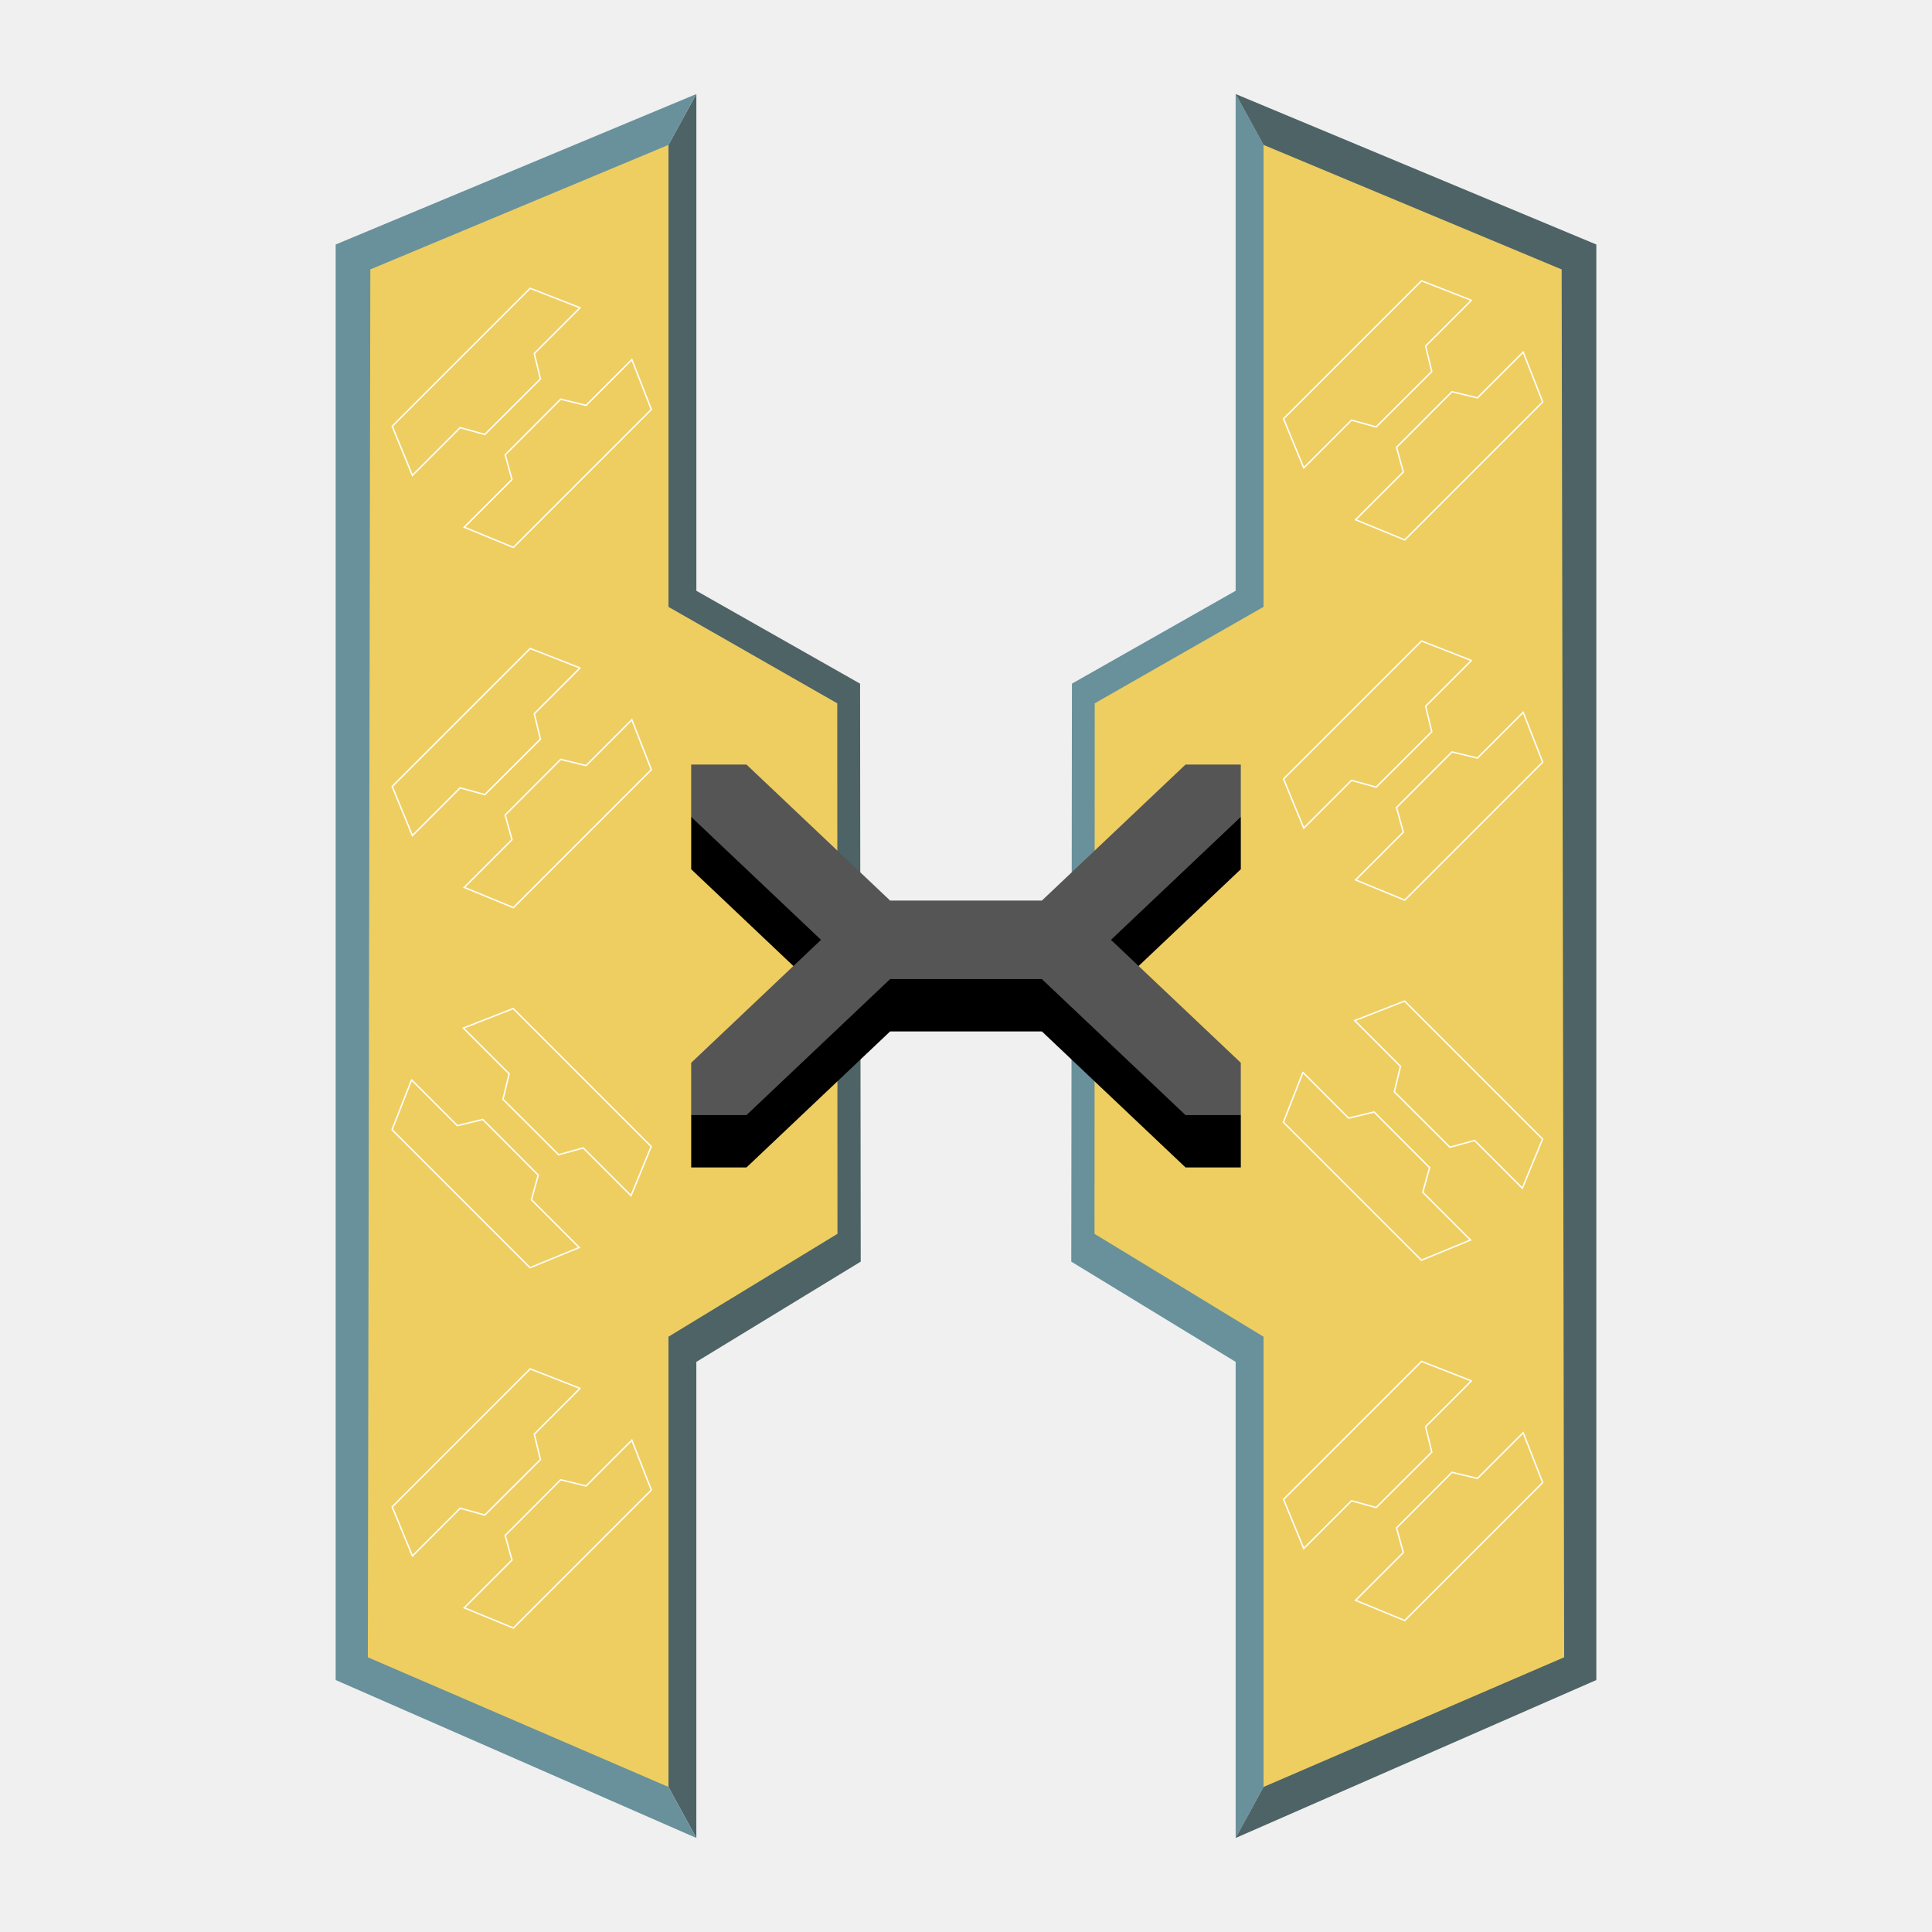
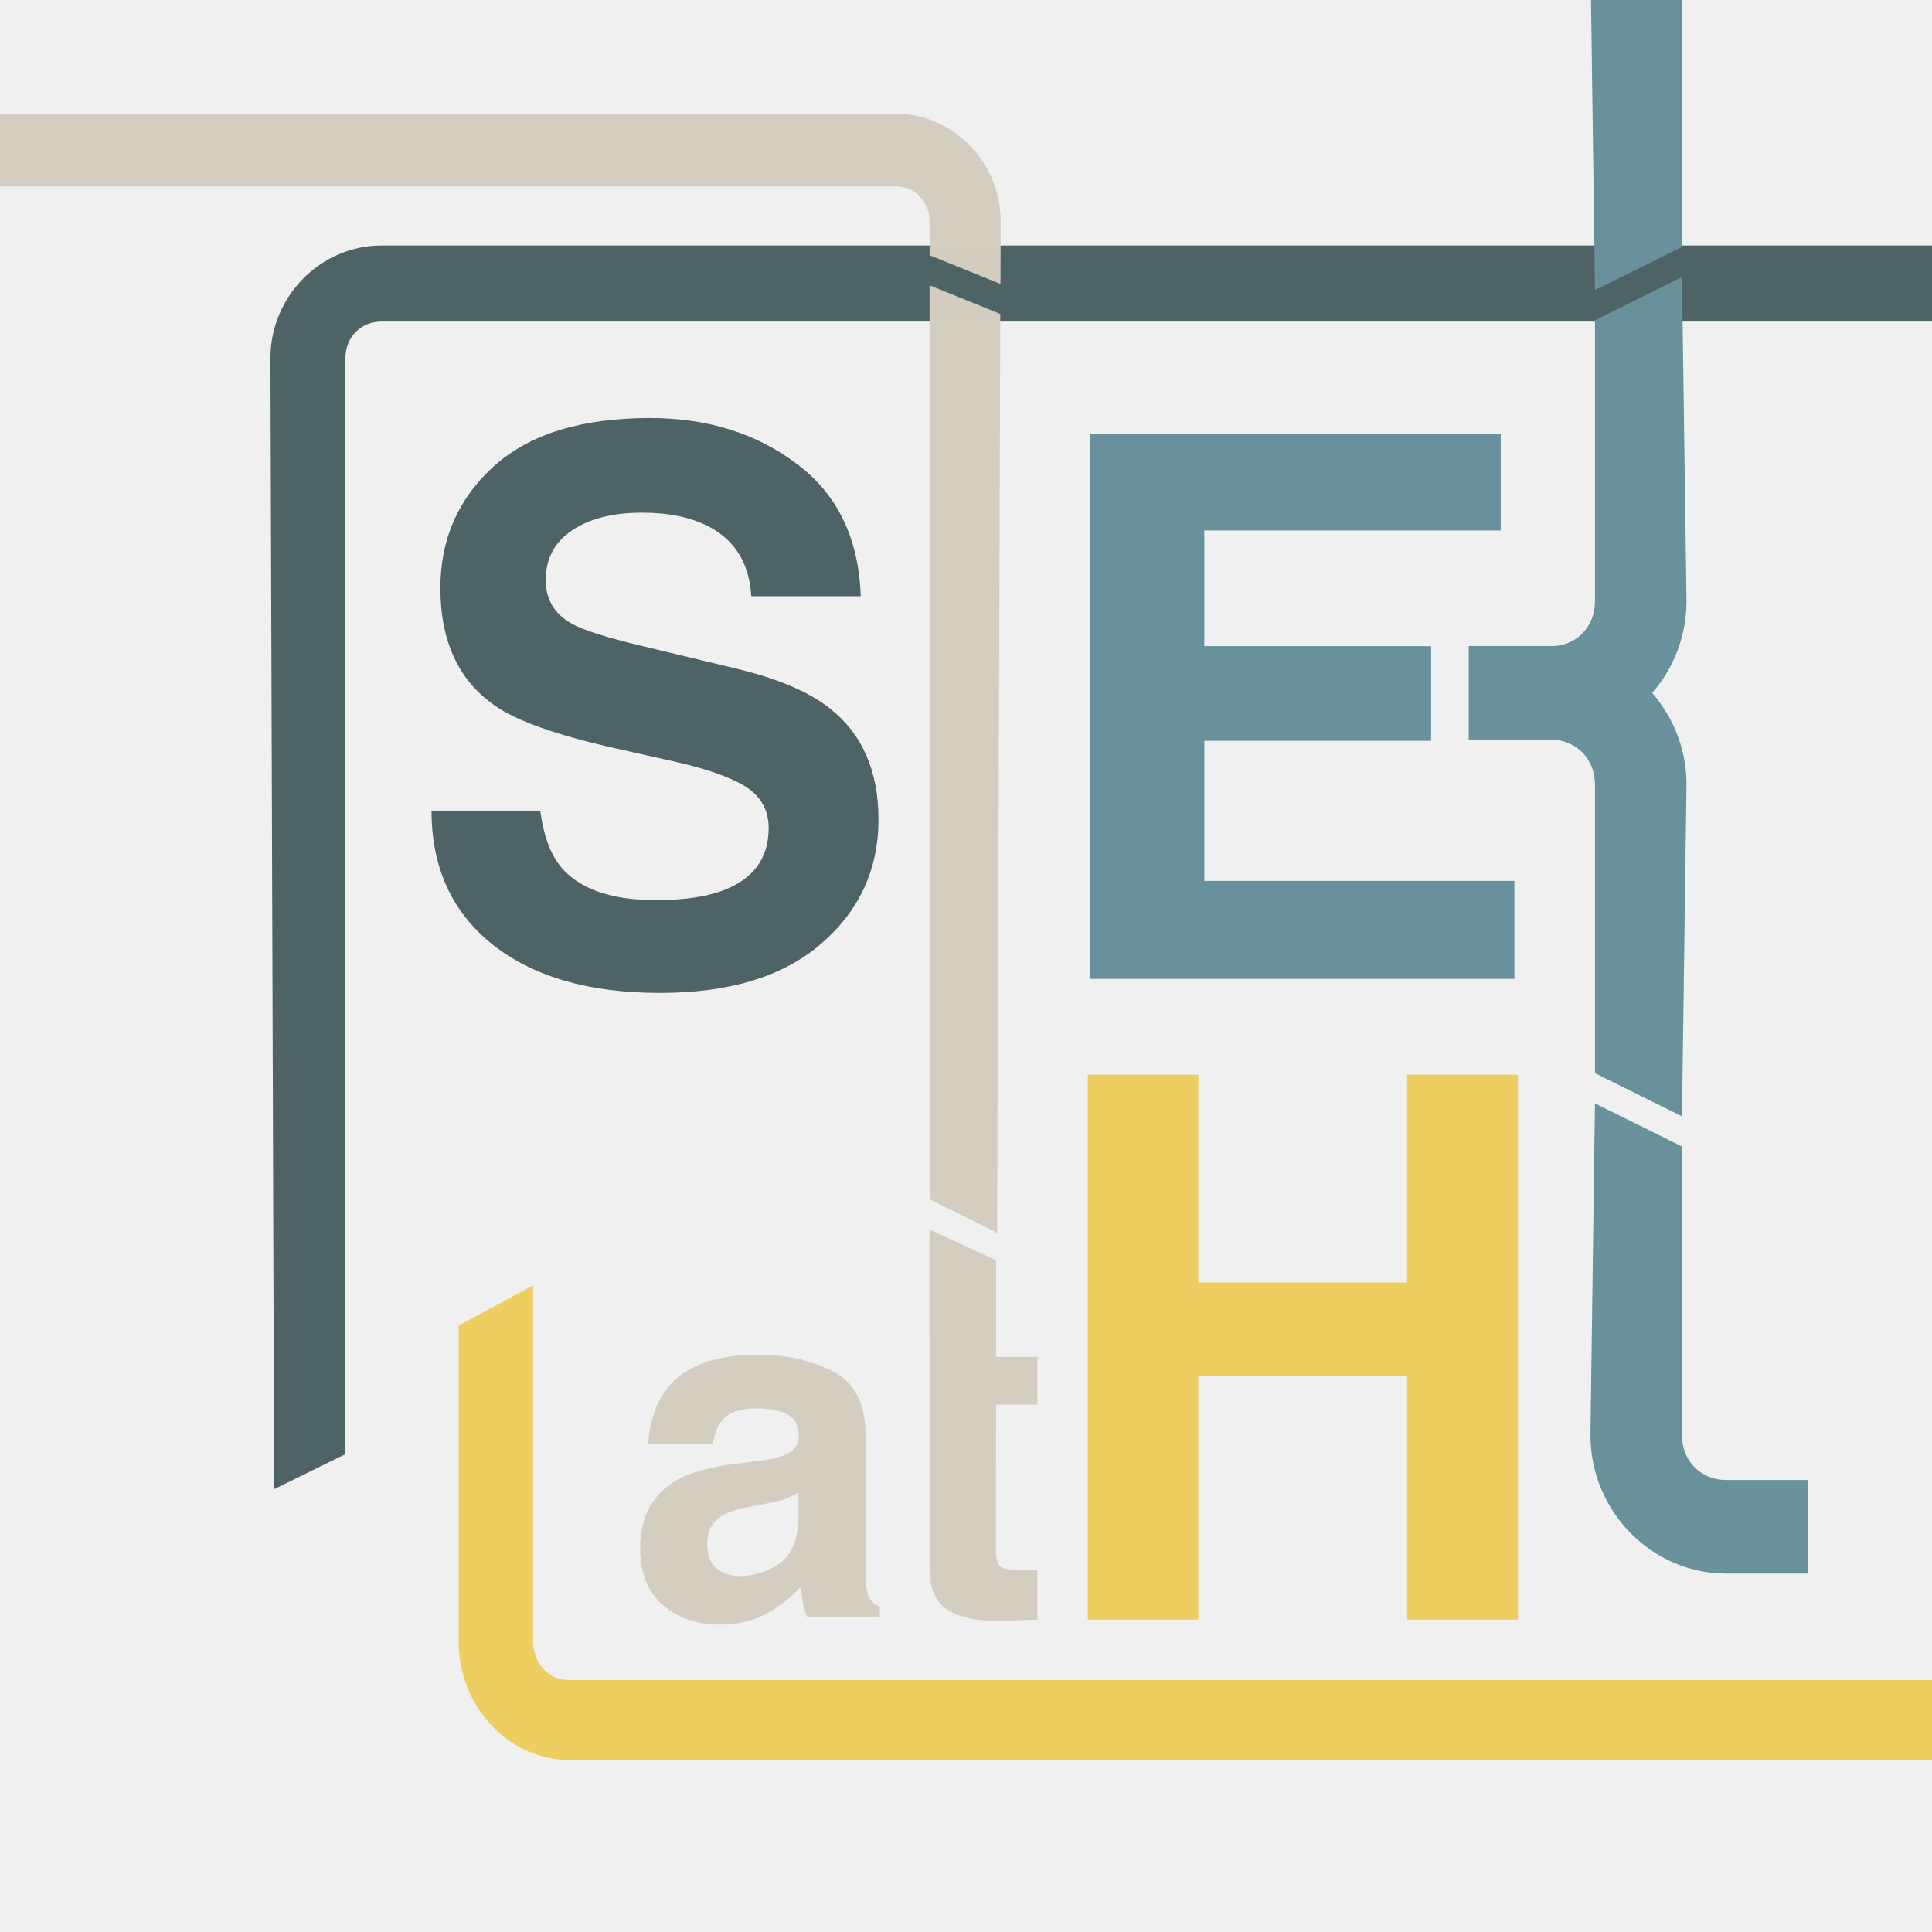
<svg xmlns="http://www.w3.org/2000/svg" width="512" height="512" viewBox="0 0 135.467 135.467" version="1.1" id="svg36">
  <defs id="defs30" />
-   <g id="layer4" style="display:none">
-     <g id="layer6" style="display:inline;opacity:0.996">
-       <rect style="fill:#d4cec0;fill-opacity:1;stroke:none;stroke-width:0.264;stroke-opacity:1" id="rect861" width="135.203" height="135.203" x="-1.4210855e-14" y="0" />
-     </g>
-     <g id="layer7" style="display:inline">
-       <g id="g869" transform="rotate(45,-54.36348,73.67567)" style="display:inline;stroke:#2a1b06;stroke-width:0.1;stroke-linecap:round;stroke-miterlimit:4;stroke-dasharray:none;stroke-opacity:1">
-         <path style="fill:none;stroke:#2a1b06;stroke-width:0.1;stroke-linecap:round;stroke-linejoin:miter;stroke-miterlimit:4;stroke-dasharray:none;stroke-opacity:1" d="m 72.179,14.138 v 14.644 l -3.68,1.535 V 25.25 L 66.829,24.302 66.822,18.406 68.499,17.384 v -4.857 l 3.68,1.611" id="path863" />
-         <path style="fill:none;stroke:#2a1b06;stroke-width:0.1;stroke-linecap:round;stroke-linejoin:miter;stroke-miterlimit:4;stroke-dasharray:none;stroke-opacity:1" d="m 62.998,12.527 v 4.857 l 1.677,1.022 -0.007,5.896 -1.67,0.947 V 30.317 L 59.318,28.782 V 14.138 l 3.68,-1.611" id="path865" />
-       </g>
-       <g id="g875" transform="rotate(45,76.1625,19.61003)" style="display:inline;stroke:#2a1b06;stroke-width:0.1;stroke-linecap:round;stroke-miterlimit:4;stroke-dasharray:none;stroke-opacity:1">
-         <path style="fill:none;stroke:#2a1b06;stroke-width:0.1;stroke-linecap:round;stroke-linejoin:miter;stroke-miterlimit:4;stroke-dasharray:none;stroke-opacity:1" d="m 72.179,14.138 v 14.644 l -3.68,1.535 V 25.25 L 66.829,24.302 66.822,18.406 68.499,17.384 v -4.857 l 3.68,1.611" id="path871" />
-         <path style="fill:none;stroke:#2a1b06;stroke-width:0.1;stroke-linecap:round;stroke-linejoin:miter;stroke-miterlimit:4;stroke-dasharray:none;stroke-opacity:1" d="m 62.998,12.527 v 4.857 l 1.677,1.022 -0.007,5.896 -1.67,0.947 V 30.317 L 59.318,28.782 V 14.138 l 3.68,-1.611" id="path873" />
-       </g>
-       <g id="g881" transform="rotate(45,66.26323,87.3326)" style="display:inline;stroke:#2a1b06;stroke-width:0.1;stroke-linecap:round;stroke-miterlimit:4;stroke-dasharray:none;stroke-opacity:1">
-         <path style="fill:none;stroke:#2a1b06;stroke-width:0.1;stroke-linecap:round;stroke-linejoin:miter;stroke-miterlimit:4;stroke-dasharray:none;stroke-opacity:1" d="m 72.179,14.138 v 14.644 l -3.68,1.535 V 25.25 L 66.829,24.302 66.822,18.406 68.499,17.384 v -4.857 l 3.68,1.611" id="path877" />
-         <path style="fill:none;stroke:#2a1b06;stroke-width:0.1;stroke-linecap:round;stroke-linejoin:miter;stroke-miterlimit:4;stroke-dasharray:none;stroke-opacity:1" d="m 62.998,12.527 v 4.857 l 1.677,1.022 -0.007,5.896 -1.67,0.947 V 30.317 L 59.318,28.782 V 14.138 l 3.68,-1.611" id="path879" />
-       </g>
-       <g id="g893" transform="rotate(45,21.03717,-21.17847)" style="display:inline;stroke:#2a1b06;stroke-width:0.1;stroke-linecap:round;stroke-miterlimit:4;stroke-dasharray:none;stroke-opacity:1">
-         <path style="fill:none;stroke:#2a1b06;stroke-width:0.1;stroke-linecap:round;stroke-linejoin:miter;stroke-miterlimit:4;stroke-dasharray:none;stroke-opacity:1" d="m 72.179,14.138 v 14.644 l -3.68,1.535 V 25.25 L 66.829,24.302 66.822,18.406 68.499,17.384 v -4.857 l 3.68,1.611" id="path889" />
-         <path style="fill:none;stroke:#2a1b06;stroke-width:0.1;stroke-linecap:round;stroke-linejoin:miter;stroke-miterlimit:4;stroke-dasharray:none;stroke-opacity:1" d="m 62.998,12.527 v 4.857 l 1.677,1.022 -0.007,5.896 -1.67,0.947 V 30.317 L 59.318,28.782 V 14.138 l 3.68,-1.611" id="path891" />
-       </g>
-       <g id="g969" transform="rotate(45,0.7618369,114.4642)" style="display:inline;stroke:#2a1b06;stroke-width:0.1;stroke-linecap:round;stroke-miterlimit:4;stroke-dasharray:none;stroke-opacity:1">
-         <path style="fill:none;stroke:#2a1b06;stroke-width:0.1;stroke-linecap:round;stroke-linejoin:miter;stroke-miterlimit:4;stroke-dasharray:none;stroke-opacity:1" d="m 72.179,14.138 v 14.644 l -3.68,1.535 V 25.25 L 66.829,24.302 66.822,18.406 68.499,17.384 v -4.857 l 3.68,1.611" id="path965" />
-         <path style="fill:none;stroke:#2a1b06;stroke-width:0.1;stroke-linecap:round;stroke-linejoin:miter;stroke-miterlimit:4;stroke-dasharray:none;stroke-opacity:1" d="m 62.998,12.527 v 4.857 l 1.677,1.022 -0.007,5.896 -1.67,0.947 V 30.317 L 59.318,28.782 V 14.138 l 3.68,-1.611" id="path967" />
-       </g>
-       <g id="g975" transform="rotate(45,-44.22582,5.854347)" style="display:inline;stroke:#2a1b06;stroke-width:0.1;stroke-linecap:round;stroke-miterlimit:4;stroke-dasharray:none;stroke-opacity:1">
-         <path style="fill:none;stroke:#2a1b06;stroke-width:0.1;stroke-linecap:round;stroke-linejoin:miter;stroke-miterlimit:4;stroke-dasharray:none;stroke-opacity:1" d="m 72.179,14.138 v 14.644 l -3.68,1.535 V 25.25 L 66.829,24.302 66.822,18.406 68.499,17.384 v -4.857 l 3.68,1.611" id="path971" />
-         <path style="fill:none;stroke:#2a1b06;stroke-width:0.1;stroke-linecap:round;stroke-linejoin:miter;stroke-miterlimit:4;stroke-dasharray:none;stroke-opacity:1" d="m 62.998,12.527 v 4.857 l 1.677,1.022 -0.007,5.896 -1.67,0.947 V 30.317 L 59.318,28.782 V 14.138 l 3.68,-1.611" id="path973" />
-       </g>
-       <g id="g981" transform="rotate(45,10.89951,46.64285)" style="display:inline;stroke:#2a1b06;stroke-width:0.1;stroke-linecap:round;stroke-miterlimit:4;stroke-dasharray:none;stroke-opacity:1">
-         <path style="fill:none;stroke:#2a1b06;stroke-width:0.1;stroke-linecap:round;stroke-linejoin:miter;stroke-miterlimit:4;stroke-dasharray:none;stroke-opacity:1" d="m 72.179,14.138 v 14.644 l -3.68,1.535 V 25.25 L 66.829,24.302 66.822,18.406 68.499,17.384 v -4.857 l 3.68,1.611" id="path977" />
-         <path style="fill:none;stroke:#2a1b06;stroke-width:0.1;stroke-linecap:round;stroke-linejoin:miter;stroke-miterlimit:4;stroke-dasharray:none;stroke-opacity:1" d="m 62.998,12.527 v 4.857 l 1.677,1.022 -0.007,5.896 -1.67,0.947 V 30.317 L 59.318,28.782 V 14.138 l 3.68,-1.611" id="path979" />
-       </g>
-       <g id="g1009" transform="rotate(-45,89.69297,28.92813)" style="display:inline;stroke:#2a1b06;stroke-width:0.1;stroke-linecap:round;stroke-miterlimit:4;stroke-dasharray:none;stroke-opacity:1">
-         <path style="fill:none;stroke:#2a1b06;stroke-width:0.1;stroke-linecap:round;stroke-linejoin:miter;stroke-miterlimit:4;stroke-dasharray:none;stroke-opacity:1" d="m 72.179,14.138 v 14.644 l -3.68,1.535 V 25.25 L 66.829,24.302 66.822,18.406 68.499,17.384 v -4.857 l 3.68,1.611" id="path1005" />
-         <path style="fill:none;stroke:#2a1b06;stroke-width:0.1;stroke-linecap:round;stroke-linejoin:miter;stroke-miterlimit:4;stroke-dasharray:none;stroke-opacity:1" d="m 62.998,12.527 v 4.857 l 1.677,1.022 -0.007,5.896 -1.67,0.947 V 30.317 L 59.318,28.782 V 14.138 l 3.68,-1.611" id="path1007" />
-       </g>
-       <g id="g1015" transform="rotate(-45,154.956,55.96093)" style="display:inline;stroke:#2a1b06;stroke-width:0.1;stroke-linecap:round;stroke-miterlimit:4;stroke-dasharray:none;stroke-opacity:1">
-         <path style="fill:none;stroke:#2a1b06;stroke-width:0.1;stroke-linecap:round;stroke-linejoin:miter;stroke-miterlimit:4;stroke-dasharray:none;stroke-opacity:1" d="m 72.179,14.138 v 14.644 l -3.68,1.535 V 25.25 L 66.829,24.302 66.822,18.406 68.499,17.384 v -4.857 l 3.68,1.611" id="path1011" />
-         <path style="fill:none;stroke:#2a1b06;stroke-width:0.1;stroke-linecap:round;stroke-linejoin:miter;stroke-miterlimit:4;stroke-dasharray:none;stroke-opacity:1" d="m 62.998,12.527 v 4.857 l 1.677,1.022 -0.007,5.896 -1.67,0.947 V 30.317 L 59.318,28.782 V 14.138 l 3.68,-1.611" id="path1013" />
-       </g>
-       <g id="g1021" transform="rotate(-45,99.83064,96.74945)" style="display:inline;stroke:#2a1b06;stroke-width:0.1;stroke-linecap:round;stroke-miterlimit:4;stroke-dasharray:none;stroke-opacity:1">
-         <path style="fill:none;stroke:#2a1b06;stroke-width:0.1;stroke-linecap:round;stroke-linejoin:miter;stroke-miterlimit:4;stroke-dasharray:none;stroke-opacity:1" d="m 72.179,14.138 v 14.644 l -3.68,1.535 V 25.25 L 66.829,24.302 66.822,18.406 68.499,17.384 v -4.857 l 3.68,1.611" id="path1017" />
-         <path style="fill:none;stroke:#2a1b06;stroke-width:0.1;stroke-linecap:round;stroke-linejoin:miter;stroke-miterlimit:4;stroke-dasharray:none;stroke-opacity:1" d="m 62.998,12.527 v 4.857 l 1.677,1.022 -0.007,5.896 -1.67,0.947 V 30.317 L 59.318,28.782 V 14.138 l 3.68,-1.611" id="path1019" />
-       </g>
-       <g id="g1027" transform="rotate(-45,144.8183,-11.86038)" style="display:inline;stroke:#2a1b06;stroke-width:0.1;stroke-linecap:round;stroke-miterlimit:4;stroke-dasharray:none;stroke-opacity:1">
-         <path style="fill:none;stroke:#2a1b06;stroke-width:0.1;stroke-linecap:round;stroke-linejoin:miter;stroke-miterlimit:4;stroke-dasharray:none;stroke-opacity:1" d="m 72.179,14.138 v 14.644 l -3.68,1.535 V 25.25 L 66.829,24.302 66.822,18.406 68.499,17.384 v -4.857 l 3.68,1.611" id="path1023" />
-         <path style="fill:none;stroke:#2a1b06;stroke-width:0.1;stroke-linecap:round;stroke-linejoin:miter;stroke-miterlimit:4;stroke-dasharray:none;stroke-opacity:1" d="m 62.998,12.527 v 4.857 l 1.677,1.022 -0.007,5.896 -1.67,0.947 V 30.317 L 59.318,28.782 V 14.138 l 3.68,-1.611" id="path1025" />
-       </g>
-       <g id="g1067" transform="rotate(-45,165.0936,123.7823)" style="display:inline;stroke:#2a1b06;stroke-width:0.1;stroke-linecap:round;stroke-miterlimit:4;stroke-dasharray:none;stroke-opacity:1">
-         <path style="fill:none;stroke:#2a1b06;stroke-width:0.1;stroke-linecap:round;stroke-linejoin:miter;stroke-miterlimit:4;stroke-dasharray:none;stroke-opacity:1" d="m 72.179,14.138 v 14.644 l -3.68,1.535 V 25.25 L 66.829,24.302 66.822,18.406 68.499,17.384 v -4.857 l 3.68,1.611" id="path1063" />
-         <path style="fill:none;stroke:#2a1b06;stroke-width:0.1;stroke-linecap:round;stroke-linejoin:miter;stroke-miterlimit:4;stroke-dasharray:none;stroke-opacity:1" d="m 62.998,12.527 v 4.857 l 1.677,1.022 -0.007,5.896 -1.67,0.947 V 30.317 L 59.318,28.782 V 14.138 l 3.68,-1.611" id="path1065" />
-       </g>
-       <g id="g1073" transform="rotate(45,53.66866,-34.69488)" style="display:inline;stroke:#2a1b06;stroke-width:0.1;stroke-linecap:round;stroke-miterlimit:4;stroke-dasharray:none;stroke-opacity:1">
-         <path style="fill:none;stroke:#2a1b06;stroke-width:0.1;stroke-linecap:round;stroke-linejoin:miter;stroke-miterlimit:4;stroke-dasharray:none;stroke-opacity:1" d="m 72.179,14.138 v 14.644 l -3.68,1.535 V 25.25 L 66.829,24.302 66.822,18.406 68.499,17.384 v -4.857 l 3.68,1.611" id="path1069" />
-         <path style="fill:none;stroke:#2a1b06;stroke-width:0.1;stroke-linecap:round;stroke-linejoin:miter;stroke-miterlimit:4;stroke-dasharray:none;stroke-opacity:1" d="m 62.998,12.527 v 4.857 l 1.677,1.022 -0.007,5.896 -1.67,0.947 V 30.317 L 59.318,28.782 V 14.138 l 3.68,-1.611" id="path1071" />
-       </g>
-       <g id="g1079" transform="rotate(-45,79.55531,-38.89319)" style="display:inline;stroke:#2a1b06;stroke-width:0.1;stroke-linecap:round;stroke-miterlimit:4;stroke-dasharray:none;stroke-opacity:1">
-         <path style="fill:none;stroke:#2a1b06;stroke-width:0.1;stroke-linecap:round;stroke-linejoin:miter;stroke-miterlimit:4;stroke-dasharray:none;stroke-opacity:1" d="m 72.179,14.138 v 14.644 l -3.68,1.535 V 25.25 L 66.829,24.302 66.822,18.406 68.499,17.384 v -4.857 l 3.68,1.611" id="path1075" />
-         <path style="fill:none;stroke:#2a1b06;stroke-width:0.1;stroke-linecap:round;stroke-linejoin:miter;stroke-miterlimit:4;stroke-dasharray:none;stroke-opacity:1" d="m 62.998,12.527 v 4.857 l 1.677,1.022 -0.007,5.896 -1.67,0.947 V 30.317 L 59.318,28.782 V 14.138 l 3.68,-1.611" id="path1077" />
-       </g>
-       <g id="g1085" transform="rotate(-45,210.0813,15.17242)" style="display:inline;stroke:#2a1b06;stroke-width:0.1;stroke-linecap:round;stroke-miterlimit:4;stroke-dasharray:none;stroke-opacity:1">
-         <path style="fill:none;stroke:#2a1b06;stroke-width:0.1;stroke-linecap:round;stroke-linejoin:miter;stroke-miterlimit:4;stroke-dasharray:none;stroke-opacity:1" d="m 72.179,14.138 v 14.644 l -3.68,1.535 V 25.25 L 66.829,24.302 66.822,18.406 68.499,17.384 v -4.857 l 3.68,1.611" id="path1081" />
-         <path style="fill:none;stroke:#2a1b06;stroke-width:0.1;stroke-linecap:round;stroke-linejoin:miter;stroke-miterlimit:4;stroke-dasharray:none;stroke-opacity:1" d="m 62.998,12.527 v 4.857 l 1.677,1.022 -0.007,5.896 -1.67,0.947 V 30.317 L 59.318,28.782 V 14.138 l 3.68,-1.611" id="path1083" />
-       </g>
+   <g id="layer4" style="display:inline">
+     <g id="layer6" style="display:none;opacity:0.996">
+       <rect style="fill:#2a1b06;fill-opacity:1;stroke:none;stroke-width:0.264;stroke-opacity:1" id="rect861" width="135.203" height="135.203" x="0.264" y="0" />
    </g>
  </g>
-   <g id="layer1">
-     <g id="g3818" transform="translate(1.376931,-0.114713)">
-       <g id="g3885" transform="translate(-1.884263)" style="fill:#d4cec0;fill-opacity:1">
-         <path fill="url(#p.6)" d="M 89.103,10.275 87.147,6.707 V 41.539 l -11.479,6.511 -0.046,40.528 11.526,7.028 v 33.384 l 1.956,-3.579 z" fill-rule="evenodd" id="path3869" style="fill:#69919b;fill-opacity:1;stroke:none;stroke-width:0.313;stroke-linecap:square;stroke-miterlimit:10" />
-         <path fill="url(#p.7)" d="m 89.103,125.411 -1.956,3.579 25.291,-11.076 V 17.259 L 87.147,6.707 89.103,10.275 Z" fill-rule="evenodd" id="path3871" style="fill:#4e6366;fill-opacity:1;stroke:none;stroke-width:0.313;stroke-linecap:square;stroke-miterlimit:10" />
-         <path fill="url(#p.8)" d="m 89.103,125.411 21.079,-9.092 -0.175,-97.313 -20.904,-8.731 v 32.392 l -11.836,6.764 -0.014,37.197 11.85,7.214 z" fill-rule="evenodd" id="path3873" style="fill:#eece61;fill-opacity:1;stroke:none;stroke-width:0.313;stroke-linecap:square;stroke-miterlimit:10;stroke-opacity:1" />
-         <path fill="url(#p.6)" d="M 47.378,10.275 49.334,6.707 V 41.539 l 11.479,6.511 0.046,40.528 -11.526,7.028 v 33.384 l -1.956,-3.579 z" fill-rule="evenodd" id="path2081" style="fill:#4e6366;fill-opacity:1;stroke:none;stroke-width:0.313;stroke-linecap:square;stroke-miterlimit:10" />
-         <path fill="url(#p.7)" d="m 47.378,125.411 1.956,3.579 -25.291,-11.076 V 17.259 L 49.334,6.707 47.378,10.275 Z" fill-rule="evenodd" id="path2090" style="fill:#69919b;fill-opacity:1;stroke:none;stroke-width:0.313;stroke-linecap:square;stroke-miterlimit:10" />
-         <path fill="url(#p.8)" d="m 47.378,125.411 -21.079,-9.092 0.175,-97.313 20.904,-8.731 v 32.392 l 11.836,6.764 0.014,37.197 -11.85,7.214 z" fill-rule="evenodd" id="path2099" style="fill:#eece61;fill-opacity:1;stroke:none;stroke-width:0.313;stroke-linecap:square;stroke-miterlimit:10;stroke-opacity:1" />
-       </g>
-       <g id="g3846" transform="translate(-17.91452,0.5724014)">
-         <path id="path3827-0" style="fill:#000000;fill-opacity:1;stroke:none;stroke-width:0.313;stroke-linecap:square;stroke-miterlimit:10" d="m 65.002,56.821 v 3.67 l 9.103,8.62 -9.103,8.62 v 3.67 h 3.876 L 78.951,71.863 h 10.641 l 10.072,9.537 h 3.876 v -3.67 l -9.103,-8.62 9.103,-8.62 v -3.67 H 99.664 L 89.592,66.358 H 78.951 L 68.878,56.821 Z" />
-         <path id="path3827" style="fill:#555555;fill-opacity:1;stroke:none;stroke-width:0.313;stroke-linecap:square;stroke-miterlimit:10" d="m 65.002,53.151 v 3.67 l 9.103,8.62 -9.103,8.62 v 3.67 h 3.876 l 10.072,-9.537 h 10.641 l 10.072,9.537 h 3.876 V 74.061 l -9.103,-8.62 9.103,-8.62 v -3.67 H 99.664 L 89.592,62.688 H 78.951 L 68.878,53.151 Z" />
-       </g>
-     </g>
-   </g>
-   <g id="layer5">
-     <g id="g893-1" transform="matrix(0.660635,0.660635,-0.660635,0.660635,7.326912,-3.058016)" style="display:inline;stroke:#fefdfb;stroke-width:0.107;stroke-linecap:round;stroke-miterlimit:4;stroke-dasharray:none;stroke-opacity:1">
-       <path style="fill:none;stroke:#fefdfb;stroke-width:0.107;stroke-linecap:round;stroke-linejoin:miter;stroke-miterlimit:4;stroke-dasharray:none;stroke-opacity:1" d="m 72.179,14.138 v 14.644 l -3.68,1.535 V 25.25 L 66.829,24.302 66.822,18.406 68.499,17.384 v -4.857 l 3.68,1.611" id="path889-5" />
-       <path style="fill:none;stroke:#fefdfb;stroke-width:0.107;stroke-linecap:round;stroke-linejoin:miter;stroke-miterlimit:4;stroke-dasharray:none;stroke-opacity:1" d="m 62.998,12.527 v 4.857 l 1.677,1.022 -0.007,5.896 -1.67,0.947 V 30.317 L 59.318,28.782 V 14.138 l 3.68,-1.611" id="path891-3" />
-     </g>
-     <g id="g975-6" transform="matrix(0.660635,0.660635,-0.660635,0.660635,7.326911,47.45437)" style="display:inline;stroke:#fefdfb;stroke-width:0.107;stroke-linecap:round;stroke-miterlimit:4;stroke-dasharray:none;stroke-opacity:1">
-       <path style="fill:none;stroke:#fefdfb;stroke-width:0.107;stroke-linecap:round;stroke-linejoin:miter;stroke-miterlimit:4;stroke-dasharray:none;stroke-opacity:1" d="m 72.179,14.138 v 14.644 l -3.68,1.535 V 25.25 L 66.829,24.302 66.822,18.406 68.499,17.384 v -4.857 l 3.68,1.611" id="path971-5" />
-       <path style="fill:none;stroke:#fefdfb;stroke-width:0.107;stroke-linecap:round;stroke-linejoin:miter;stroke-miterlimit:4;stroke-dasharray:none;stroke-opacity:1" d="m 62.998,12.527 v 4.857 l 1.677,1.022 -0.007,5.896 -1.67,0.947 V 30.317 L 59.318,28.782 V 14.138 l 3.68,-1.611" id="path973-9" />
-     </g>
-     <g id="g1021-8" transform="matrix(0.660635,-0.660635,0.660635,0.660635,-21.03656,109.0618)" style="display:inline;stroke:#fefdfb;stroke-width:0.107;stroke-linecap:round;stroke-miterlimit:4;stroke-dasharray:none;stroke-opacity:1">
-       <path style="fill:none;stroke:#fefdfb;stroke-width:0.107;stroke-linecap:round;stroke-linejoin:miter;stroke-miterlimit:4;stroke-dasharray:none;stroke-opacity:1" d="m 72.179,14.138 v 14.644 l -3.68,1.535 V 25.25 L 66.829,24.302 66.822,18.406 68.499,17.384 v -4.857 l 3.68,1.611" id="path1017-8" />
-       <path style="fill:none;stroke:#fefdfb;stroke-width:0.107;stroke-linecap:round;stroke-linejoin:miter;stroke-miterlimit:4;stroke-dasharray:none;stroke-opacity:1" d="m 62.998,12.527 v 4.857 l 1.677,1.022 -0.007,5.896 -1.67,0.947 V 30.317 L 59.318,28.782 V 14.138 l 3.68,-1.611" id="path1019-3" />
-     </g>
-     <g id="g1073-8" transform="matrix(0.660635,0.660635,-0.660635,0.660635,7.326913,-28.31421)" style="display:inline;stroke:#fefdfb;stroke-width:0.107;stroke-linecap:round;stroke-miterlimit:4;stroke-dasharray:none;stroke-opacity:1">
-       <path style="fill:none;stroke:#fefdfb;stroke-width:0.107;stroke-linecap:round;stroke-linejoin:miter;stroke-miterlimit:4;stroke-dasharray:none;stroke-opacity:1" d="m 72.179,14.138 v 14.644 l -3.68,1.535 V 25.25 L 66.829,24.302 66.822,18.406 68.499,17.384 v -4.857 l 3.68,1.611" id="path1069-4" />
-       <path style="fill:none;stroke:#fefdfb;stroke-width:0.107;stroke-linecap:round;stroke-linejoin:miter;stroke-miterlimit:4;stroke-dasharray:none;stroke-opacity:1" d="m 62.998,12.527 v 4.857 l 1.677,1.022 -0.007,5.896 -1.67,0.947 V 30.317 L 59.318,28.782 V 14.138 l 3.68,-1.611" id="path1071-1" />
-     </g>
-     <g id="g893-1-4" transform="matrix(0.660635,0.660635,-0.660635,0.660635,69.82568,-3.583118)" style="display:inline;stroke:#fefdfb;stroke-width:0.107;stroke-linecap:round;stroke-miterlimit:4;stroke-dasharray:none;stroke-opacity:1">
-       <path style="fill:none;stroke:#fefdfb;stroke-width:0.107;stroke-linecap:round;stroke-linejoin:miter;stroke-miterlimit:4;stroke-dasharray:none;stroke-opacity:1" d="m 72.179,14.138 v 14.644 l -3.68,1.535 V 25.25 L 66.829,24.302 66.822,18.406 68.499,17.384 v -4.857 l 3.68,1.611" id="path889-5-8" />
-       <path style="fill:none;stroke:#fefdfb;stroke-width:0.107;stroke-linecap:round;stroke-linejoin:miter;stroke-miterlimit:4;stroke-dasharray:none;stroke-opacity:1" d="m 62.998,12.527 v 4.857 l 1.677,1.022 -0.007,5.896 -1.67,0.947 V 30.317 L 59.318,28.782 V 14.138 l 3.68,-1.611" id="path891-3-5" />
-     </g>
-     <g id="g975-6-8" transform="matrix(0.660635,0.660635,-0.660635,0.660635,69.82568,46.92927)" style="display:inline;stroke:#fefdfb;stroke-width:0.107;stroke-linecap:round;stroke-miterlimit:4;stroke-dasharray:none;stroke-opacity:1">
-       <path style="fill:none;stroke:#fefdfb;stroke-width:0.107;stroke-linecap:round;stroke-linejoin:miter;stroke-miterlimit:4;stroke-dasharray:none;stroke-opacity:1" d="m 72.179,14.138 v 14.644 l -3.68,1.535 V 25.25 L 66.829,24.302 66.822,18.406 68.499,17.384 v -4.857 l 3.68,1.611" id="path971-5-3" />
-       <path style="fill:none;stroke:#fefdfb;stroke-width:0.107;stroke-linecap:round;stroke-linejoin:miter;stroke-miterlimit:4;stroke-dasharray:none;stroke-opacity:1" d="m 62.998,12.527 v 4.857 l 1.677,1.022 -0.007,5.896 -1.67,0.947 V 30.317 L 59.318,28.782 V 14.138 l 3.68,-1.611" id="path973-9-0" />
-     </g>
-     <g id="g1021-8-6" transform="matrix(0.660635,-0.660635,0.660635,0.660635,41.46221,108.5366)" style="display:inline;stroke:#fefdfb;stroke-width:0.107;stroke-linecap:round;stroke-miterlimit:4;stroke-dasharray:none;stroke-opacity:1">
-       <path style="fill:none;stroke:#fefdfb;stroke-width:0.107;stroke-linecap:round;stroke-linejoin:miter;stroke-miterlimit:4;stroke-dasharray:none;stroke-opacity:1" d="m 72.179,14.138 v 14.644 l -3.68,1.535 V 25.25 L 66.829,24.302 66.822,18.406 68.499,17.384 v -4.857 l 3.68,1.611" id="path1017-8-2" />
-       <path style="fill:none;stroke:#fefdfb;stroke-width:0.107;stroke-linecap:round;stroke-linejoin:miter;stroke-miterlimit:4;stroke-dasharray:none;stroke-opacity:1" d="m 62.998,12.527 v 4.857 l 1.677,1.022 -0.007,5.896 -1.67,0.947 V 30.317 L 59.318,28.782 V 14.138 l 3.68,-1.611" id="path1019-3-2" />
-     </g>
-     <g id="g1073-8-5" transform="matrix(0.660635,0.660635,-0.660635,0.660635,69.82568,-28.83931)" style="display:inline;stroke:#fefdfb;stroke-width:0.107;stroke-linecap:round;stroke-miterlimit:4;stroke-dasharray:none;stroke-opacity:1">
-       <path style="fill:none;stroke:#fefdfb;stroke-width:0.107;stroke-linecap:round;stroke-linejoin:miter;stroke-miterlimit:4;stroke-dasharray:none;stroke-opacity:1" d="m 72.179,14.138 v 14.644 l -3.68,1.535 V 25.25 L 66.829,24.302 66.822,18.406 68.499,17.384 v -4.857 l 3.68,1.611" id="path1069-4-2" />
-       <path style="fill:none;stroke:#fefdfb;stroke-width:0.107;stroke-linecap:round;stroke-linejoin:miter;stroke-miterlimit:4;stroke-dasharray:none;stroke-opacity:1" d="m 62.998,12.527 v 4.857 l 1.677,1.022 -0.007,5.896 -1.67,0.947 V 30.317 L 59.318,28.782 V 14.138 l 3.68,-1.611" id="path1071-1-2" />
-     </g>
+   <g id="layer1" style="display:inline">
+     <g id="g1649" style="display:inline" transform="matrix(1.073912,0,0,1.073912,3.851193,-2.635623)" />
+     <path d="m 37.877,56.84 q 0.363,2.618 1.426,3.914 1.944,2.359 6.662,2.359 2.825,0 4.588,-0.622 3.344,-1.192 3.344,-4.433 0,-1.892 -1.659,-2.929 -1.659,-1.011 -5.21,-1.789 l -4.044,-0.907 q -5.962,-1.348 -8.243,-2.929 -3.862,-2.644 -3.862,-8.269 0,-5.133 3.733,-8.528 3.733,-3.396 10.965,-3.396 6.04,0 10.291,3.214 4.277,3.188 4.484,9.28 h -7.673 q -0.207,-3.448 -3.007,-4.899 -1.866,-0.959 -4.64,-0.959 -3.085,0 -4.925,1.244 -1.84,1.244 -1.84,3.474 0,2.048 1.815,3.059 1.166,0.674 4.977,1.581 l 6.584,1.581 q 4.329,1.037 6.532,2.774 3.422,2.696 3.422,7.802 0,5.236 -4.018,8.71 -3.992,3.448 -11.302,3.448 -7.465,0 -11.743,-3.396 -4.277,-3.422 -4.277,-9.384 z M 45.628,29.259 Z" style="font-style:normal;font-variant:normal;font-weight:bold;font-stretch:normal;font-size:24.405px;line-height:1.25;font-family:Helvetica;-inkscape-font-specification:'Helvetica Bold';fill:#4e6366;fill-opacity:1;stroke:none;stroke-width:1.327" id="path1557" />
+     <path d="M 105.228,37.194 H 84.444 v 8.114 h 15.903 v 6.636 H 84.444 v 9.824 H 106.187 v 6.869 H 76.424 V 30.429 h 28.804 z" style="font-style:normal;font-variant:normal;font-weight:bold;font-stretch:normal;font-size:24.405px;line-height:1.25;font-family:Helvetica;-inkscape-font-specification:'Helvetica Bold';fill:#69919b;fill-opacity:1;stroke:none;stroke-width:1.346" id="path1574" />
+     <path d="m 55.992,104.632 q -0.444,0.28 -0.905,0.461 -0.444,0.165 -1.234,0.313 l -1.053,0.198 q -1.481,0.263 -2.123,0.642 -1.086,0.642 -1.086,1.991 0,1.202 0.658,1.745 0.675,0.527 1.629,0.527 1.514,0 2.782,-0.889 1.284,-0.889 1.333,-3.242 z m -2.847,-2.189 q 1.3,-0.165 1.86,-0.411 1.004,-0.428 1.004,-1.333 0,-1.103 -0.774,-1.514 -0.757,-0.428 -2.238,-0.428 -1.662,0 -2.354,0.823 -0.494,0.609 -0.658,1.646 h -4.526 q 0.148,-2.354 1.317,-3.868 1.86,-2.37 6.386,-2.37 2.946,0 5.234,1.169 2.288,1.169 2.288,4.411 v 8.229 q 0,0.856 0.033,2.074 0.049,0.922 0.28,1.251 0.23,0.329 0.691,0.543 v 0.691 h -5.102 q -0.214,-0.543 -0.296,-1.02 -0.082,-0.477 -0.132,-1.086 -0.971,1.053 -2.238,1.794 -1.514,0.872 -3.423,0.872 -2.436,0 -4.032,-1.383 -1.58,-1.399 -1.58,-3.95 0,-3.308 2.551,-4.789 1.399,-0.806 4.115,-1.152 z m 0.247,-7.505 z" style="font-style:normal;font-variant:normal;font-weight:bold;font-stretch:normal;font-size:24.405px;line-height:1.25;font-family:Helvetica;-inkscape-font-specification:'Helvetica Bold';fill:#d4cec0;fill-opacity:0.996;stroke:none;stroke-width:0.843" id="path1597" />
+     <path d="M 76.274,113.564 V 75.355 h 7.75 v 14.568 h 14.636 v -14.568 h 7.776 V 113.564 H 98.661 V 96.507 H 84.024 v 17.057 z" style="font-style:normal;font-variant:normal;font-weight:bold;font-stretch:normal;font-size:24.405px;line-height:1.25;font-family:Helvetica;-inkscape-font-specification:'Helvetica Bold';fill:#eece61;fill-opacity:1;stroke:none;stroke-width:1.314" id="path1602" />
+     <path style="color:#000000;font-style:normal;font-variant:normal;font-weight:normal;font-stretch:normal;font-size:medium;line-height:normal;font-family:sans-serif;font-variant-ligatures:normal;font-variant-position:normal;font-variant-caps:normal;font-variant-numeric:normal;font-variant-alternates:normal;font-variant-east-asian:normal;font-feature-settings:normal;font-variation-settings:normal;text-indent:0;text-align:start;text-decoration:none;text-decoration-line:none;text-decoration-style:solid;text-decoration-color:#000000;letter-spacing:normal;word-spacing:normal;text-transform:none;writing-mode:lr-tb;direction:ltr;text-orientation:mixed;dominant-baseline:auto;baseline-shift:baseline;text-anchor:start;white-space:normal;shape-padding:0;shape-margin:0;inline-size:0;clip-rule:nonzero;display:inline;overflow:visible;visibility:visible;opacity:1;isolation:auto;mix-blend-mode:normal;color-interpolation:sRGB;color-interpolation-filters:linearRGB;solid-color:#000000;solid-opacity:1;vector-effect:none;fill:#eece61;fill-opacity:1;fill-rule:nonzero;stroke:none;stroke-width:5.407;stroke-linecap:round;stroke-linejoin:miter;stroke-miterlimit:4;stroke-dasharray:none;stroke-dashoffset:0;stroke-opacity:1;color-rendering:auto;image-rendering:auto;shape-rendering:auto;text-rendering:auto;enable-background:accumulate;stop-color:#000000;stop-opacity:1" d="M 135.467,117.797 H 39.889 c -1.435,0 -2.477,-1.151 -2.509,-2.689 v -24.981 l -5.22,2.815 v 22.166 c 0,4.545 3.493,8.29 7.73,8.29 h 95.578 z" id="path2714" />
+     <path style="color:#000000;font-style:normal;font-variant:normal;font-weight:normal;font-stretch:normal;font-size:medium;line-height:normal;font-family:sans-serif;font-variant-ligatures:normal;font-variant-position:normal;font-variant-caps:normal;font-variant-numeric:normal;font-variant-alternates:normal;font-variant-east-asian:normal;font-feature-settings:normal;font-variation-settings:normal;text-indent:0;text-align:start;text-decoration:none;text-decoration-line:none;text-decoration-style:solid;text-decoration-color:#000000;letter-spacing:normal;word-spacing:normal;text-transform:none;writing-mode:lr-tb;direction:ltr;text-orientation:mixed;dominant-baseline:auto;baseline-shift:baseline;text-anchor:start;white-space:normal;shape-padding:0;shape-margin:0;inline-size:0;clip-rule:nonzero;display:inline;overflow:visible;visibility:visible;opacity:1;isolation:auto;mix-blend-mode:normal;color-interpolation:sRGB;color-interpolation-filters:linearRGB;solid-color:#000000;solid-opacity:1;vector-effect:none;fill:#4e6366;fill-opacity:1;fill-rule:nonzero;stroke:none;stroke-width:5.297;stroke-linecap:round;stroke-linejoin:miter;stroke-miterlimit:4;stroke-dasharray:none;stroke-dashoffset:0;stroke-opacity:1;color-rendering:auto;image-rendering:auto;shape-rendering:auto;text-rendering:auto;enable-background:accumulate;stop-color:#000000;stop-opacity:1" d="m 18.962,25.111 0.26,79.308 4.999,-2.46 V 25.111 c 0,-1.466 1.08,-2.562 2.525,-2.562 H 135.467 V 17.213 H 26.746 c -4.267,0 -7.784,3.568 -7.784,7.898 z" id="path3700" />
+     <path id="path2773" style="font-style:normal;font-variant:normal;font-weight:bold;font-stretch:normal;font-size:24.405px;line-height:1.25;font-family:Helvetica;-inkscape-font-specification:'Helvetica Bold';fill:#d4cec0;fill-opacity:0.996;stroke:none;stroke-width:0.843" d="m 65.179,86.209 c -0.023,2.639 0,6.86 0,9.413 v 3.341 11.044 c 0,1.119 0.27,1.947 0.797,2.485 0.812,0.845 2.327,1.229 4.543,1.152 l 2.222,-0.082 v -3.506 c -0.154,0.012 -0.312,0.023 -0.477,0.034 h -0.445 c -0.955,0 -1.526,-0.088 -1.712,-0.264 -0.187,-0.187 -0.279,-0.647 -0.279,-1.382 l 0.014,-9.481 v -0.478 h 2.899 v -3.341 h -2.899 v -4.526 -2.247 z" />
+     <path id="path3700-1" style="color:#000000;font-style:normal;font-variant:normal;font-weight:normal;font-stretch:normal;font-size:medium;line-height:normal;font-family:sans-serif;font-variant-ligatures:normal;font-variant-position:normal;font-variant-caps:normal;font-variant-numeric:normal;font-variant-alternates:normal;font-variant-east-asian:normal;font-feature-settings:normal;font-variation-settings:normal;text-indent:0;text-align:start;text-decoration:none;text-decoration-line:none;text-decoration-style:solid;text-decoration-color:#000000;letter-spacing:normal;word-spacing:normal;text-transform:none;writing-mode:lr-tb;direction:ltr;text-orientation:mixed;dominant-baseline:auto;baseline-shift:baseline;text-anchor:start;white-space:normal;shape-padding:0;shape-margin:0;inline-size:0;clip-rule:nonzero;display:inline;overflow:visible;visibility:visible;isolation:auto;mix-blend-mode:normal;color-interpolation:sRGB;color-interpolation-filters:linearRGB;solid-color:#000000;solid-opacity:1;vector-effect:none;fill:#d4cec0;fill-opacity:0.996;fill-rule:nonzero;stroke:none;stroke-width:5.041;stroke-linecap:round;stroke-linejoin:miter;stroke-miterlimit:4;stroke-dasharray:none;stroke-dashoffset:0;stroke-opacity:1;color-rendering:auto;image-rendering:auto;shape-rendering:auto;text-rendering:auto;enable-background:accumulate;stop-color:#000000" d="m 0,7.969 v 5.096 h 62.784 c 1.37,0 2.395,1.047 2.395,2.447 v 2.384 l 4.973,2.012 0.013,-4.396 c 0,-4.135 -3.334,-7.544 -7.381,-7.544 z M 65.179,20.005 v 64.088 l 4.74,2.35 0.22,-64.43 z" />
+     <path style="color:#000000;font-style:normal;font-variant:normal;font-weight:normal;font-stretch:normal;font-size:medium;line-height:normal;font-family:sans-serif;font-variant-ligatures:normal;font-variant-position:normal;font-variant-caps:normal;font-variant-numeric:normal;font-variant-alternates:normal;font-variant-east-asian:normal;font-feature-settings:normal;font-variation-settings:normal;text-indent:0;text-align:start;text-decoration:none;text-decoration-line:none;text-decoration-style:solid;text-decoration-color:#000000;letter-spacing:normal;word-spacing:normal;text-transform:none;writing-mode:lr-tb;direction:ltr;text-orientation:mixed;dominant-baseline:auto;baseline-shift:baseline;text-anchor:start;white-space:normal;shape-padding:0;shape-margin:0;inline-size:0;clip-rule:nonzero;display:inline;overflow:visible;visibility:visible;opacity:1;isolation:auto;mix-blend-mode:normal;color-interpolation:sRGB;color-interpolation-filters:linearRGB;solid-color:#000000;solid-opacity:1;vector-effect:none;fill:#69919b;fill-opacity:1;fill-rule:nonzero;stroke:none;stroke-width:6.488;stroke-linecap:round;stroke-linejoin:miter;stroke-miterlimit:4;stroke-dasharray:none;stroke-dashoffset:0;stroke-opacity:1;color-rendering:auto;image-rendering:auto;shape-rendering:auto;text-rendering:auto;enable-background:accumulate;stop-color:#000000;stop-opacity:1" d="m 118.253,55.016 -0.317,23.258 -6.1,-3.024 V 55.016 c 0,-1.802 -1.318,-3.15 -3.082,-3.15 h -5.76 v -6.559 h 5.76 c 5.208,0 9.5,4.386 9.5,9.708 z" id="path3721" />
+     <path style="color:#000000;font-style:normal;font-variant:normal;font-weight:normal;font-stretch:normal;font-size:medium;line-height:normal;font-family:sans-serif;font-variant-ligatures:normal;font-variant-position:normal;font-variant-caps:normal;font-variant-numeric:normal;font-variant-alternates:normal;font-variant-east-asian:normal;font-feature-settings:normal;font-variation-settings:normal;text-indent:0;text-align:start;text-decoration:none;text-decoration-line:none;text-decoration-style:solid;text-decoration-color:#000000;letter-spacing:normal;word-spacing:normal;text-transform:none;writing-mode:lr-tb;direction:ltr;text-orientation:mixed;dominant-baseline:auto;baseline-shift:baseline;text-anchor:start;white-space:normal;shape-padding:0;shape-margin:0;inline-size:0;clip-rule:nonzero;display:inline;overflow:visible;visibility:visible;opacity:1;isolation:auto;mix-blend-mode:normal;color-interpolation:sRGB;color-interpolation-filters:linearRGB;solid-color:#000000;solid-opacity:1;vector-effect:none;fill:#69919b;fill-opacity:1;fill-rule:nonzero;stroke:none;stroke-width:6.488;stroke-linecap:round;stroke-linejoin:miter;stroke-miterlimit:4;stroke-dasharray:none;stroke-dashoffset:0;stroke-opacity:1;color-rendering:auto;image-rendering:auto;shape-rendering:auto;text-rendering:auto;enable-background:accumulate;stop-color:#000000;stop-opacity:1" d="m 111.518,100.625 0.317,-23.258 6.1,3.024 v 20.234 c 0,1.802 1.318,3.15 3.082,3.15 h 5.76 v 6.559 h -5.76 c -5.208,0 -9.5,-4.386 -9.5,-9.708 z" id="path3723" />
+     <path style="color:#000000;font-style:normal;font-variant:normal;font-weight:normal;font-stretch:normal;font-size:medium;line-height:normal;font-family:sans-serif;font-variant-ligatures:normal;font-variant-position:normal;font-variant-caps:normal;font-variant-numeric:normal;font-variant-alternates:normal;font-variant-east-asian:normal;font-feature-settings:normal;font-variation-settings:normal;text-indent:0;text-align:start;text-decoration:none;text-decoration-line:none;text-decoration-style:solid;text-decoration-color:#000000;letter-spacing:normal;word-spacing:normal;text-transform:none;writing-mode:lr-tb;direction:ltr;text-orientation:mixed;dominant-baseline:auto;baseline-shift:baseline;text-anchor:start;white-space:normal;shape-padding:0;shape-margin:0;inline-size:0;clip-rule:nonzero;display:inline;overflow:visible;visibility:visible;opacity:1;isolation:auto;mix-blend-mode:normal;color-interpolation:sRGB;color-interpolation-filters:linearRGB;solid-color:#000000;solid-opacity:1;vector-effect:none;fill:#69919b;fill-opacity:1;fill-rule:nonzero;stroke:none;stroke-width:6.488;stroke-linecap:round;stroke-linejoin:miter;stroke-miterlimit:4;stroke-dasharray:none;stroke-dashoffset:0;stroke-opacity:1;color-rendering:auto;image-rendering:auto;shape-rendering:auto;text-rendering:auto;enable-background:accumulate;stop-color:#000000;stop-opacity:1" d="m 118.253,42.158 -0.317,-22.729 -6.1,3.024 v 19.705 c 0,1.802 -1.318,3.15 -3.082,3.15 h -5.76 v 6.559 h 5.76 c 5.208,0 9.5,-4.386 9.5,-9.708 z" id="path3725" />
+     <path id="path3727" style="color:#000000;font-style:normal;font-variant:normal;font-weight:normal;font-stretch:normal;font-size:medium;line-height:normal;font-family:sans-serif;font-variant-ligatures:normal;font-variant-position:normal;font-variant-caps:normal;font-variant-numeric:normal;font-variant-alternates:normal;font-variant-east-asian:normal;font-feature-settings:normal;font-variation-settings:normal;text-indent:0;text-align:start;text-decoration:none;text-decoration-line:none;text-decoration-style:solid;text-decoration-color:#000000;letter-spacing:normal;word-spacing:normal;text-transform:none;writing-mode:lr-tb;direction:ltr;text-orientation:mixed;dominant-baseline:auto;baseline-shift:baseline;text-anchor:start;white-space:normal;shape-padding:0;shape-margin:0;inline-size:0;clip-rule:nonzero;display:inline;overflow:visible;visibility:visible;opacity:1;isolation:auto;mix-blend-mode:normal;color-interpolation:sRGB;color-interpolation-filters:linearRGB;solid-color:#000000;solid-opacity:1;vector-effect:none;fill:#69919b;fill-opacity:1;fill-rule:nonzero;stroke:none;stroke-width:24.521;stroke-linecap:round;stroke-linejoin:miter;stroke-miterlimit:4;stroke-dasharray:none;stroke-dashoffset:0;stroke-opacity:1;color-rendering:auto;image-rendering:auto;shape-rendering:auto;text-rendering:auto;enable-background:accumulate;stop-color:#000000;stop-opacity:1" d="m 421.635,0 1.051,76.863 23.057,-11.43 V 0 Z" transform="scale(0.2645833)" />
  </g>
  <g id="layer2" style="display:none">
-     <g id="layer3">
-       <circle style="fill:none;fill-opacity:1;stroke:#000000;stroke-width:0.233;stroke-opacity:1" id="path3766" cx="67.733" cy="67.733" r="67.733" />
+     <g id="layer3" style="display:inline">
+       <circle style="fill:none;fill-opacity:1;stroke:#000000;stroke-width:0.233;stroke-opacity:0.125" id="path3766" cx="67.733" cy="67.733" r="67.733" />
+     </g>
+     <g id="layer5" style="display:inline">
+       <path id="rect3625" style="display:inline;fill:#ffffff;fill-opacity:0.996;stroke:none;stroke-width:3.984;stroke-linecap:round;stroke-opacity:0.125" d="M 0,0 V 67.733 A 67.733,67.733 0 0 1 67.733,0 Z M 67.733,0 A 67.733,67.733 0 0 1 135.467,67.733 V 0 Z M 135.467,67.733 A 67.733,67.733 0 0 1 67.733,135.467 H 135.467 Z M 67.733,135.467 A 67.733,67.733 0 0 1 0,67.733 v 67.733 z" />
    </g>
    <g id="layer8" style="display:inline">
-       <path style="display:inline;fill:none;fill-opacity:1;stroke:#000000;stroke-width:0.299;stroke-opacity:1" id="path983" d="m 67.733,12.554 47.787,27.59 -1e-5,55.179 -47.787,27.59 -47.787,-27.59 10e-7,-55.179 z" />
+       <path style="display:inline;fill:none;fill-opacity:1;stroke:#000000;stroke-width:0.299;stroke-opacity:0.125" id="path983" d="m 67.733,12.554 47.787,27.59 -1e-5,55.179 -47.787,27.59 -47.787,-27.59 10e-7,-55.179 z" />
    </g>
  </g>
</svg>
